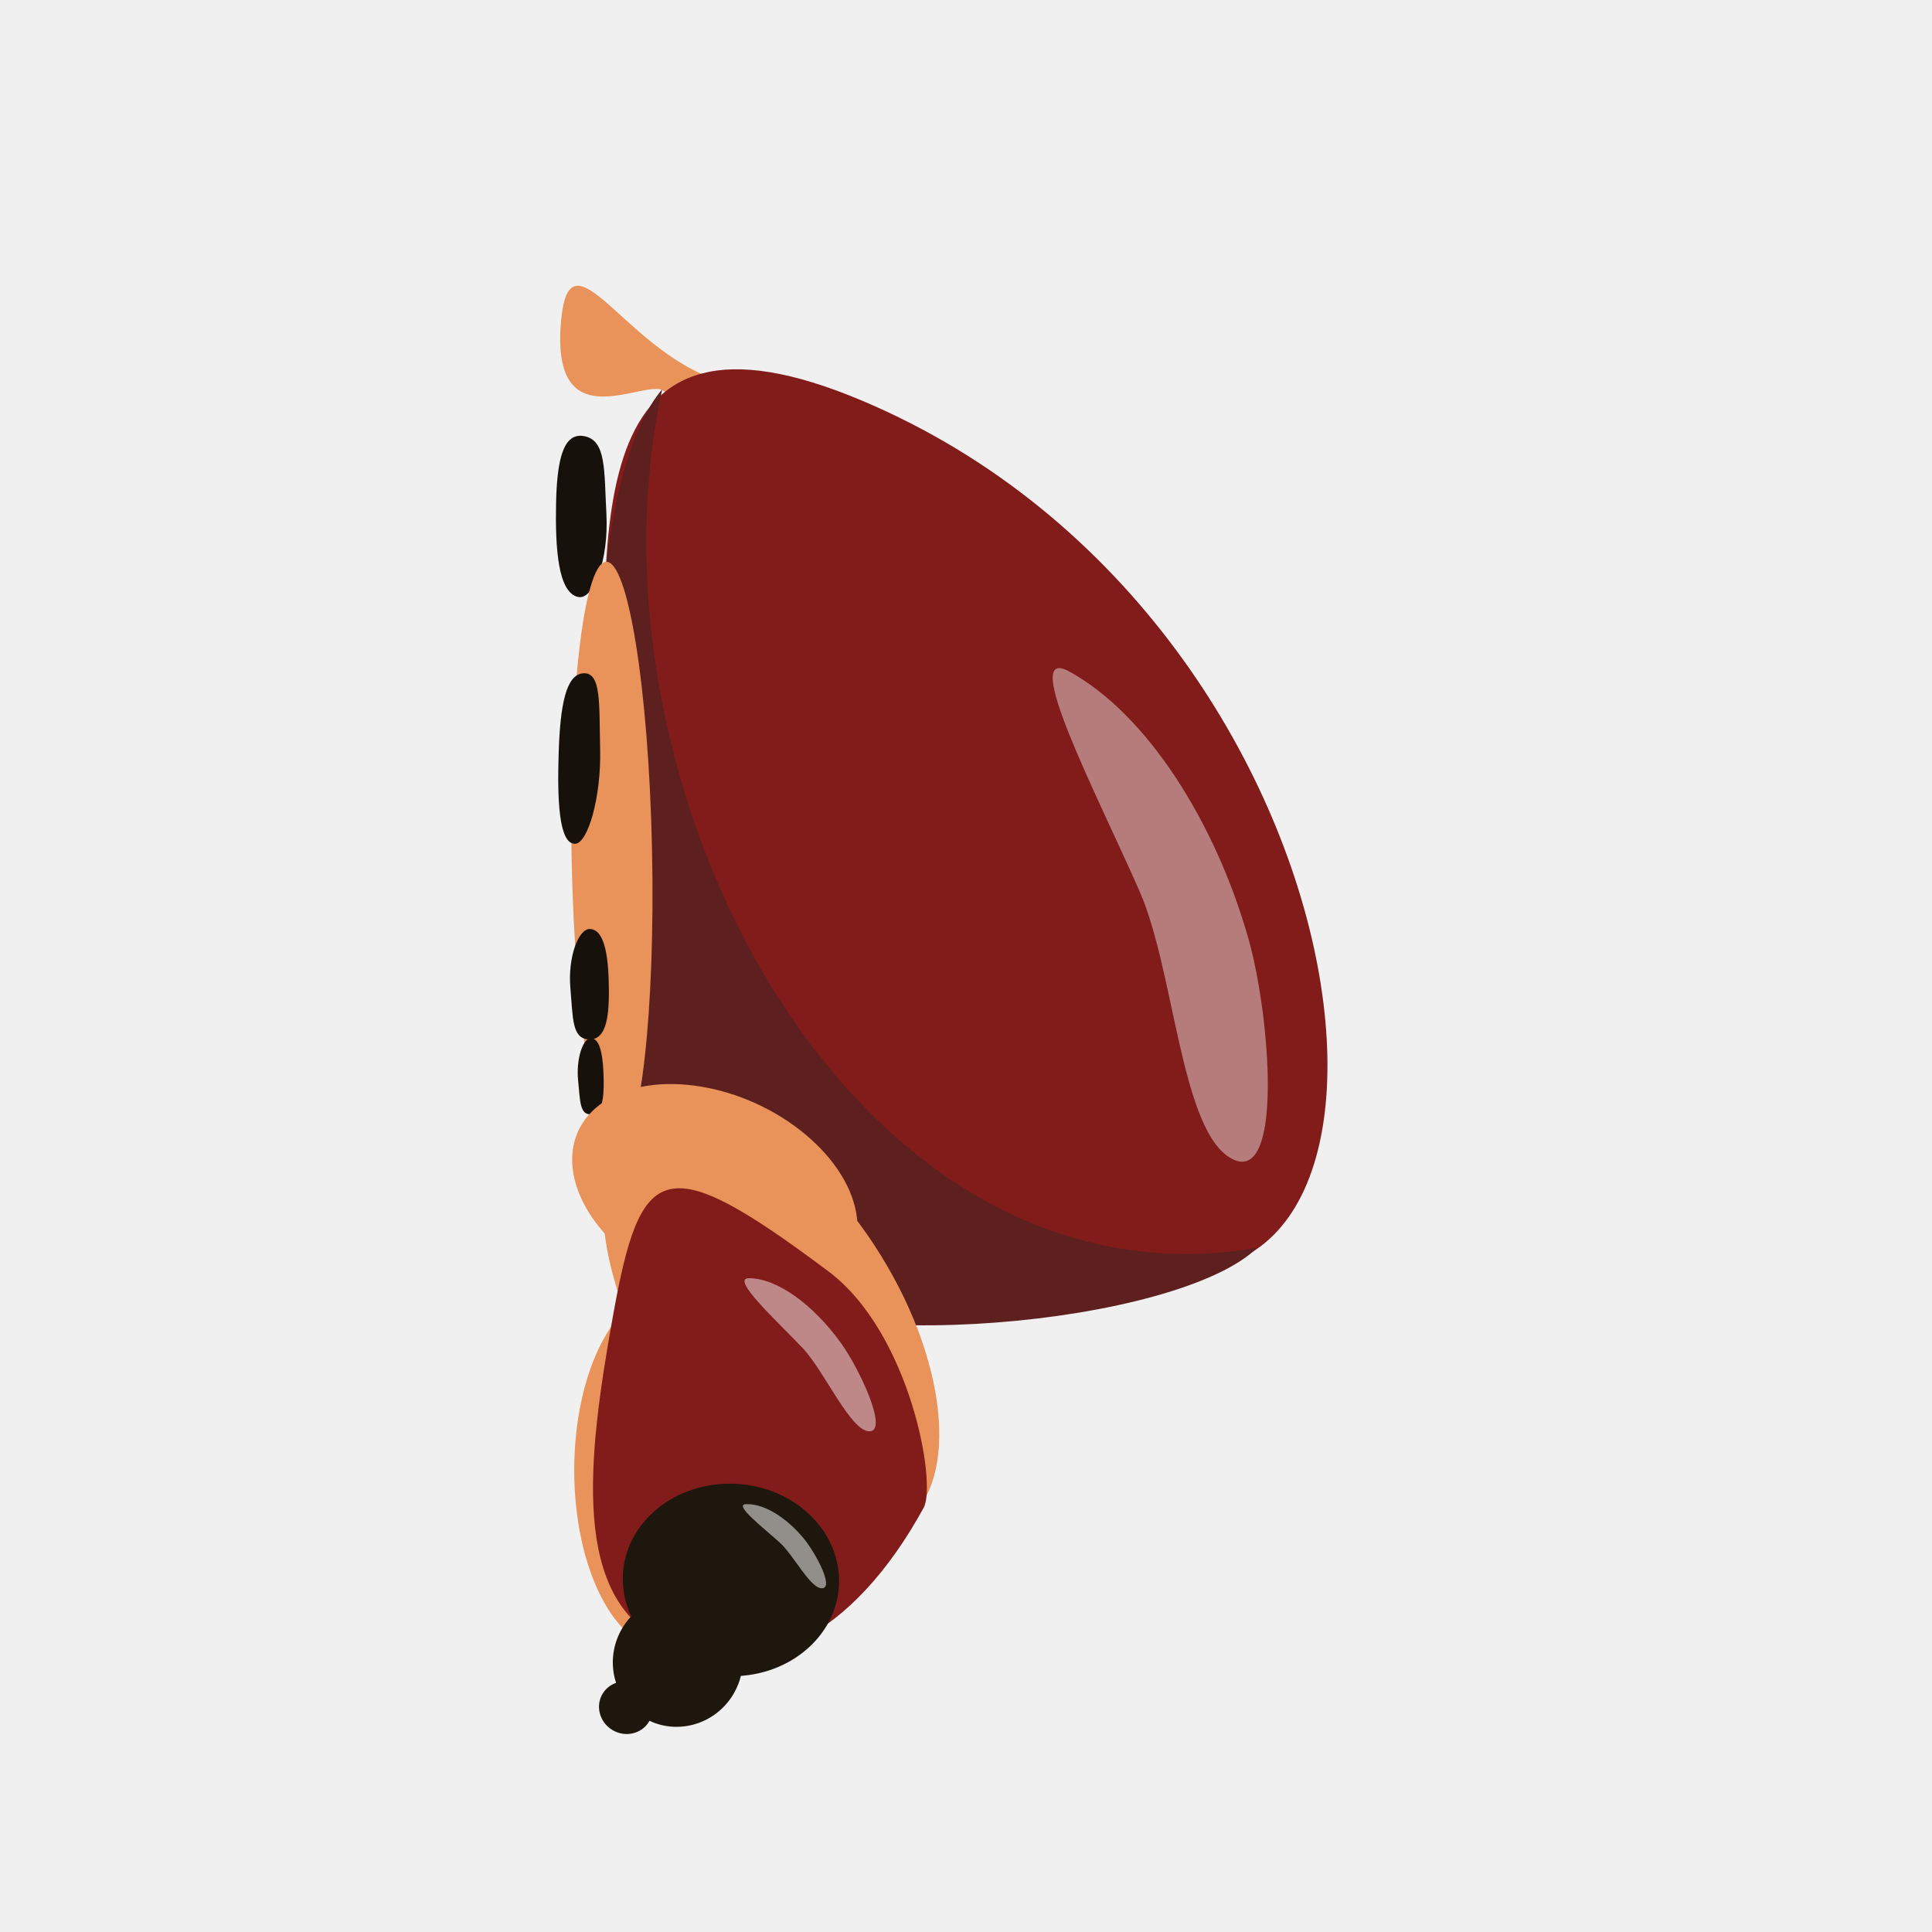
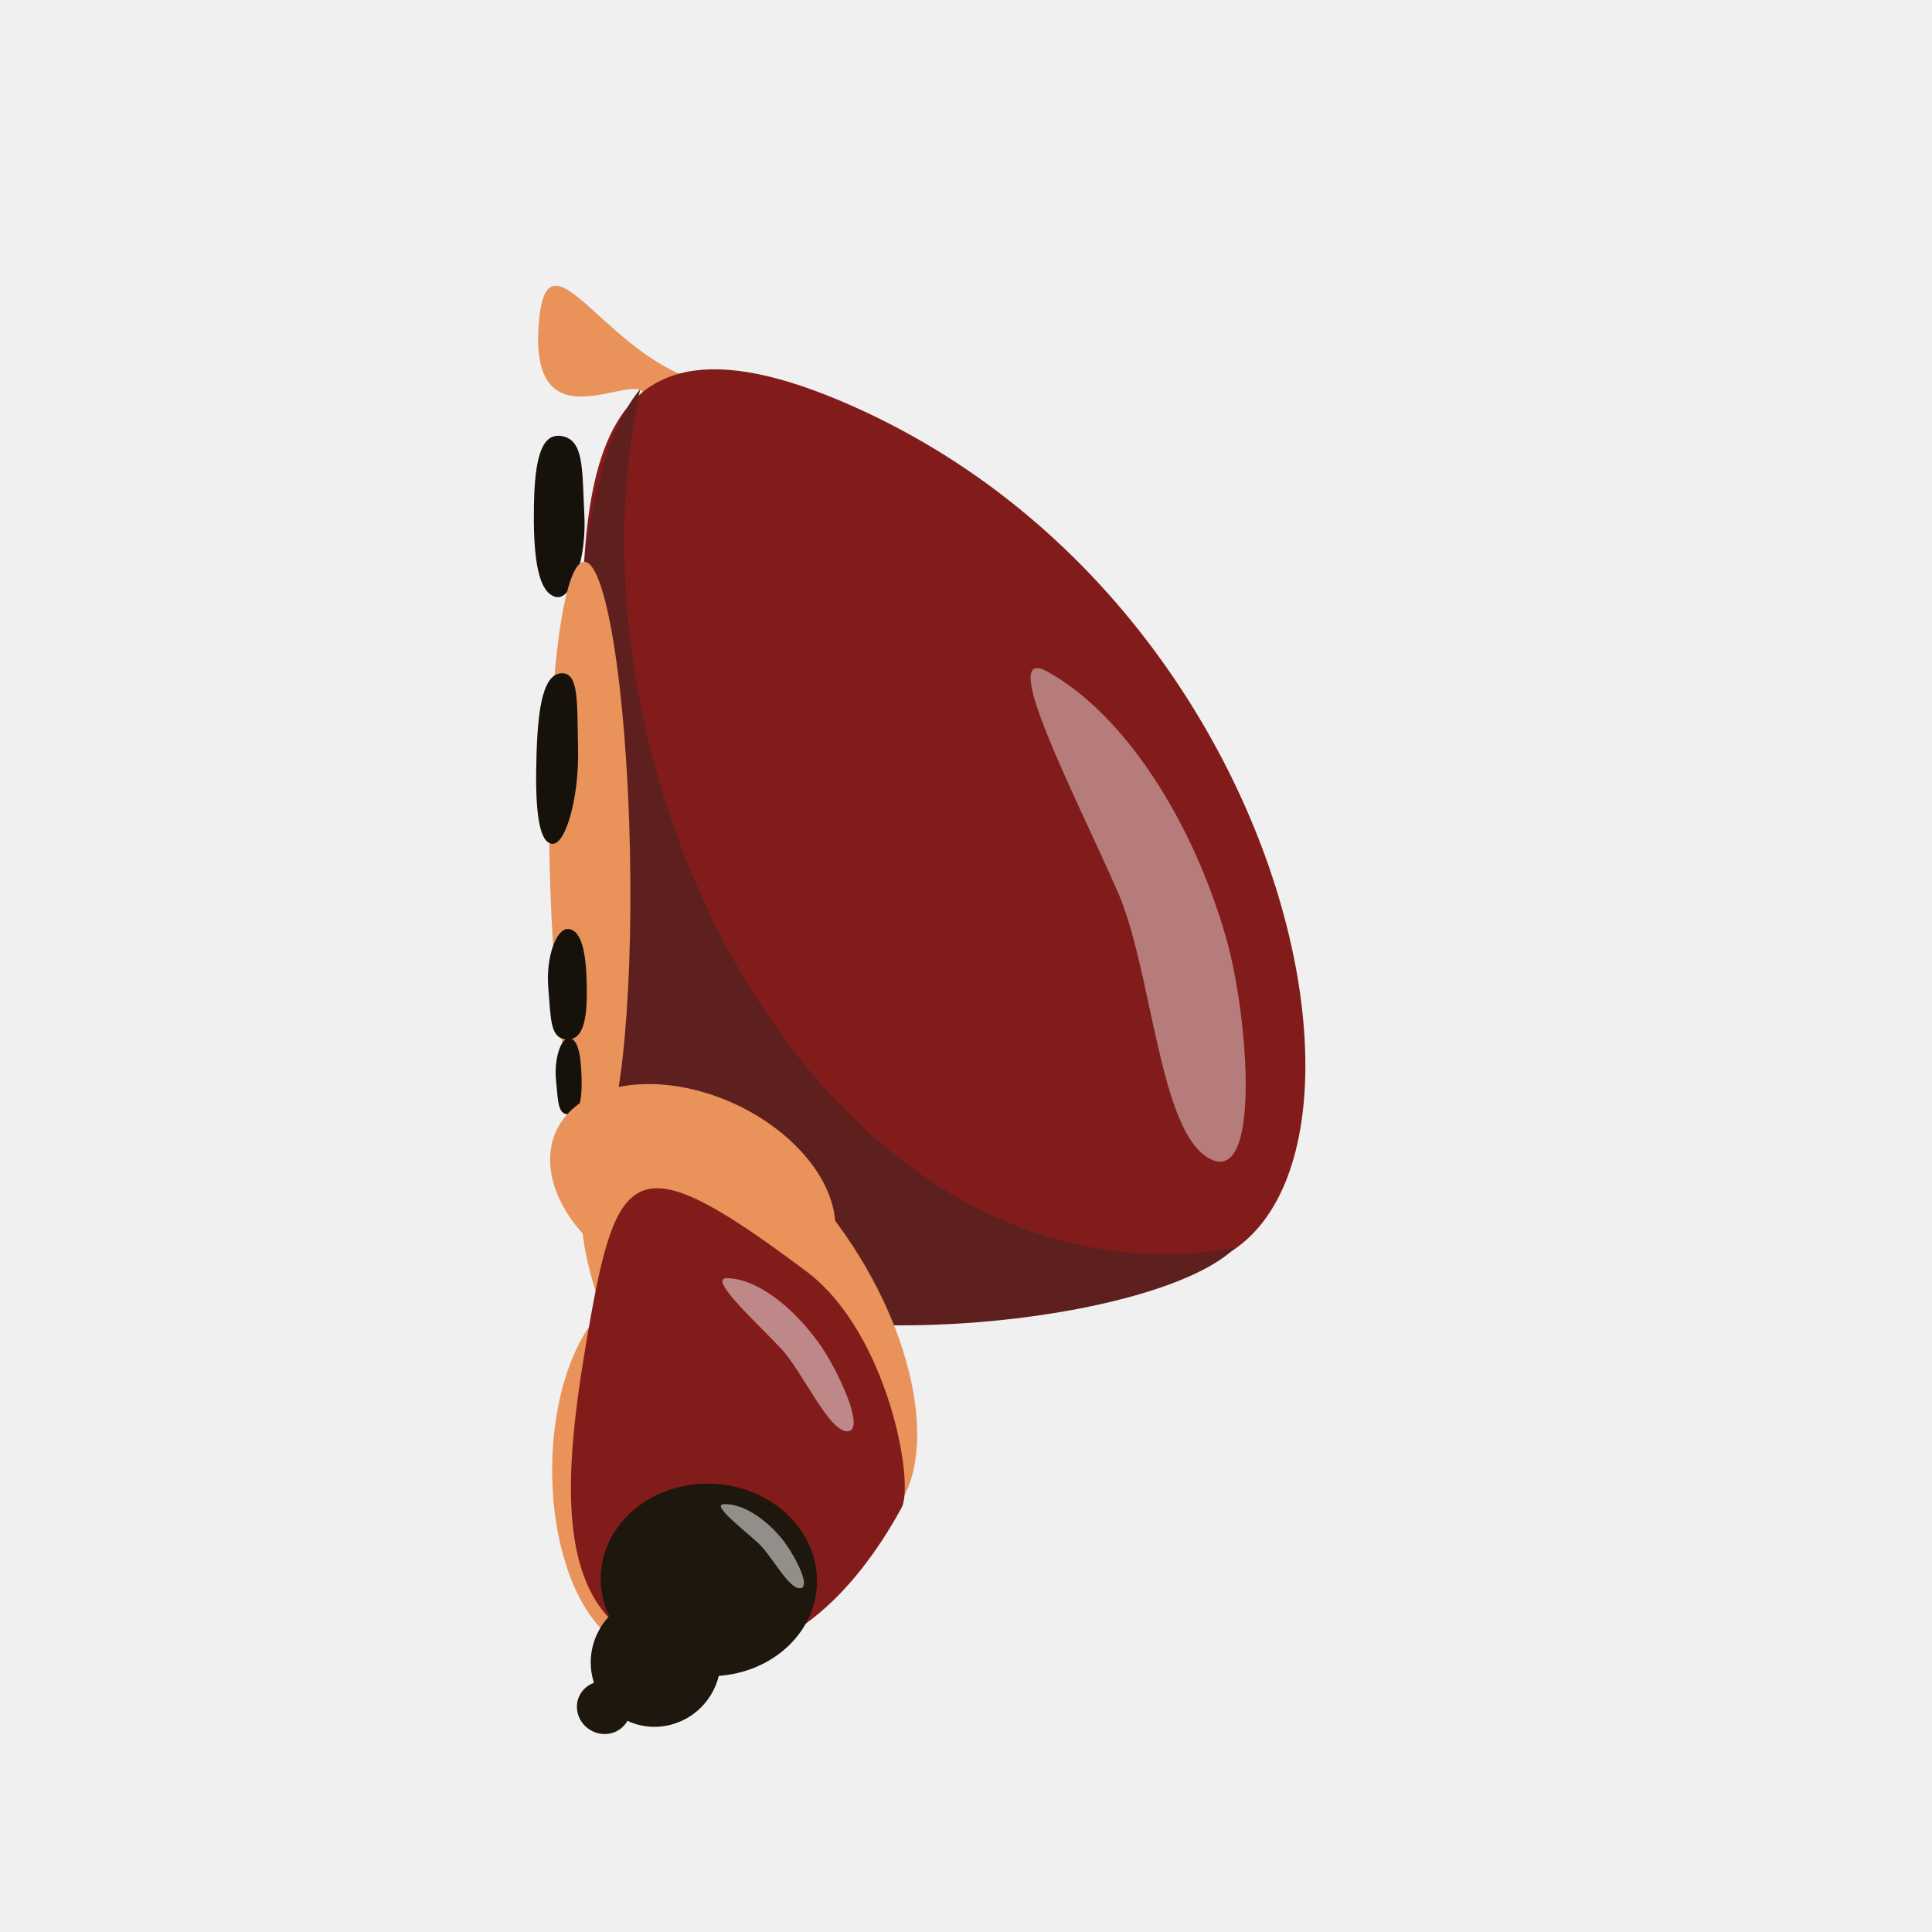
<svg xmlns="http://www.w3.org/2000/svg" width="350" height="350" viewBox="0 0 92.604 92.604" version="1.1" id="svg928">
  <defs id="defs925" />
  <g id="layer1">
-     <ellipse style="fill:#e99259;fill-opacity:1;stroke:none;stroke-width:2.646;stroke-linecap:round;stroke-linejoin:round" id="path10796" cx="31.964" cy="70.47" rx="4.44" ry="8.608" />
-     <path id="path8236" style="fill:#e99259;stroke-width:2.646;stroke-linecap:round;stroke-linejoin:round" d="m 35.373,18.437 c 1.612,0.226 0.655,3.072 -0.602,3.723 -1.257,0.651 -3.925,-0.446 -3.21,-1.908 2.161,-4.422 -5.353,2.514 -4.665,-4.897 0.449,-4.837 3.46,2.379 8.477,3.083 z" />
-     <path id="path22494" style="fill:#16110b;fill-opacity:1;stroke-width:2.434;stroke-linecap:round;stroke-linejoin:round;paint-order:fill markers stroke" d="m 27.708,28.614 c -0.962,-0.212 -1.095,-2.334 -1.056,-4.431 0.04,-2.135 0.338,-3.472 1.353,-3.277 1.058,0.204 0.949,1.613 1.061,3.729 0.116,2.194 -0.613,4.143 -1.358,3.978 z" />
-     <path id="path1011" style="fill:#821c1b;stroke-width:2.434;stroke-linecap:round;stroke-linejoin:round;paint-order:fill markers stroke" d="M 52.885,60.031 C 36.355,53.405 42.072,66.187 33.93,61.016 30.125,58.6 29.559,52.244 29.141,37.598 28.782,25.024 27.769,13.476 41.343,19.214 66.875,30.006 70.109,66.936 52.885,60.031 Z" />
-     <path style="fill:#5d201f;fill-opacity:1;stroke:none;stroke-width:0.082px;stroke-linecap:butt;stroke-linejoin:miter;stroke-opacity:1" d="M 34.309,61.48 C 29.453,58.002 25.847,25.656 31.742,18.657 27.588,37.737 40.916,63.129 60.263,59.808 56.474,63.488 39.394,65.123 34.309,61.48 Z" id="path129460" />
-     <ellipse style="fill:#e99259;fill-opacity:1;stroke:none;stroke-width:2.656;stroke-linecap:round;stroke-linejoin:round" id="ellipse8318" cx="28.662" cy="45.089" rx="1.946" ry="14.055" transform="matrix(0.989731,-0.1429426,0.02126411,0.9997739,0,0)" />
-     <path id="path22506" style="fill:#16110b;fill-opacity:1;stroke-width:2.434;stroke-linecap:round;stroke-linejoin:round;paint-order:fill markers stroke" d="m 28.314,49.764 c 0.489,-0.009 0.599,0.971 0.621,1.958 0.022,1.006 -0.101,1.666 -0.616,1.688 -0.537,0.024 -0.51,-0.649 -0.609,-1.629 -0.102,-1.015 0.226,-2.011 0.605,-2.018 z" />
-     <ellipse style="fill:#e99259;fill-opacity:1;stroke:none;stroke-width:2.705;stroke-linecap:round;stroke-linejoin:round" id="ellipse5276" cx="-23.052" cy="69.652" rx="5.175" ry="6.89" transform="matrix(0.8360507,-0.5486521,0.768633,0.63969,0,0)" />
-     <path id="path7742" style="fill:#ffffff;fill-opacity:0.42;stroke-width:1.365;stroke-linecap:round;stroke-linejoin:bevel" d="m 59.835,44.977 c -1.578,-5.545 -4.831,-10.726 -8.578,-12.788 -2.46,-1.354 1.355,5.956 3.367,10.535 1.684,3.832 1.972,11.563 4.437,12.826 2.466,1.263 1.827,-6.872 0.774,-10.573 z" />
-     <ellipse style="fill:#e99259;fill-opacity:1;stroke:none;stroke-width:2.647;stroke-linecap:round;stroke-linejoin:round" id="path1300" cx="-3.768" cy="72.998" rx="6.112" ry="11.612" transform="matrix(0.8091375,-0.5876194,0.5480953,0.8364159,0,0)" />
-     <path id="path22504" style="fill:#16110b;fill-opacity:1;stroke-width:2.434;stroke-linecap:round;stroke-linejoin:round;paint-order:fill markers stroke" d="m 28.295,44.529 c 0.736,0.054 0.879,1.491 0.89,2.926 0.011,1.462 -0.189,2.404 -0.965,2.366 -0.809,-0.039 -0.753,-1.012 -0.88,-2.447 -0.131,-1.488 0.385,-2.888 0.955,-2.846 z" />
-     <g id="g28307" transform="rotate(-19.13828,50.93077,33.39814)">
+     <ellipse style="fill:#e99259;fill-opacity:1;stroke:none;stroke-width:2.646;stroke-linecap:round;stroke-linejoin:round" id="path10796" cx="30.906" cy="70.47" rx="4.44" ry="8.608" />
+     <path id="path8236" style="fill:#e99259;stroke-width:2.646;stroke-linecap:round;stroke-linejoin:round" d="m 34.315,18.437 c 1.612,0.226 0.655,3.072 -0.602,3.723 -1.257,0.651 -3.925,-0.446 -3.21,-1.908 2.161,-4.422 -5.353,2.514 -4.665,-4.897 0.449,-4.837 3.46,2.379 8.477,3.083 z" />
+     <path id="path22494" style="fill:#16110b;fill-opacity:1;stroke-width:2.434;stroke-linecap:round;stroke-linejoin:round;paint-order:fill markers stroke" d="m 26.65,28.614 c -0.962,-0.212 -1.095,-2.334 -1.056,-4.431 0.04,-2.135 0.338,-3.472 1.353,-3.277 1.058,0.204 0.949,1.613 1.061,3.729 0.116,2.194 -0.613,4.143 -1.358,3.978 z" />
+     <path id="path1011" style="fill:#821c1b;stroke-width:2.434;stroke-linecap:round;stroke-linejoin:round;paint-order:fill markers stroke" d="M 51.827,60.031 C 35.297,53.405 41.014,66.187 32.871,61.016 29.067,58.6 28.501,52.244 28.083,37.598 27.724,25.024 26.71,13.476 40.285,19.214 65.817,30.006 69.051,66.936 51.827,60.031 Z" />
+     <path style="fill:#5d201f;fill-opacity:1;stroke:none;stroke-width:0.082px;stroke-linecap:butt;stroke-linejoin:miter;stroke-opacity:1" d="M 33.25,61.48 C 28.395,58.002 24.788,25.656 30.684,18.657 26.53,37.737 39.858,63.129 59.205,59.808 55.416,63.488 38.336,65.123 33.25,61.48 Z" id="path129460" />
+     <ellipse style="fill:#e99259;fill-opacity:1;stroke:none;stroke-width:2.656;stroke-linecap:round;stroke-linejoin:round" id="ellipse8318" cx="27.595" cy="44.937" rx="1.946" ry="14.055" transform="matrix(0.989731,-0.1429426,0.02126411,0.9997739,0,0)" />
+     <path id="path22506" style="fill:#16110b;fill-opacity:1;stroke-width:2.434;stroke-linecap:round;stroke-linejoin:round;paint-order:fill markers stroke" d="m 27.256,49.764 c 0.489,-0.009 0.599,0.971 0.621,1.958 0.022,1.006 -0.101,1.666 -0.616,1.688 -0.537,0.024 -0.51,-0.649 -0.609,-1.629 -0.102,-1.015 0.226,-2.011 0.605,-2.018 z" />
+     <ellipse style="fill:#e99259;fill-opacity:1;stroke:none;stroke-width:2.705;stroke-linecap:round;stroke-linejoin:round" id="ellipse5276" cx="-23.76" cy="69.045" rx="5.175" ry="6.89" transform="matrix(0.8360507,-0.5486521,0.768633,0.63969,0,0)" />
+     <path id="path7742" style="fill:#ffffff;fill-opacity:0.42;stroke-width:1.365;stroke-linecap:round;stroke-linejoin:bevel" d="m 58.776,44.977 c -1.578,-5.545 -4.831,-10.726 -8.578,-12.788 -2.46,-1.354 1.355,5.956 3.367,10.535 1.684,3.832 1.972,11.563 4.437,12.826 2.466,1.263 1.827,-6.872 0.774,-10.573 z" />
+     <ellipse style="fill:#e99259;fill-opacity:1;stroke:none;stroke-width:2.647;stroke-linecap:round;stroke-linejoin:round" id="path1300" cx="-4.654" cy="72.375" rx="6.112" ry="11.612" transform="matrix(0.8091375,-0.5876194,0.5480953,0.8364159,0,0)" />
+     <path id="path22504" style="fill:#16110b;fill-opacity:1;stroke-width:2.434;stroke-linecap:round;stroke-linejoin:round;paint-order:fill markers stroke" d="m 27.237,44.529 c 0.736,0.054 0.879,1.491 0.89,2.926 0.011,1.462 -0.189,2.404 -0.965,2.366 -0.809,-0.039 -0.753,-1.012 -0.88,-2.447 -0.131,-1.488 0.385,-2.888 0.955,-2.846 z" />
+     <g id="g28307" transform="rotate(-19.13828,50.4016,36.53704)">
      <g id="g28410">
        <path id="path1013" style="fill:#821c1b;fill-opacity:1;stroke-width:2.434;stroke-linecap:round;stroke-linejoin:round;paint-order:fill markers stroke" d="m 31.893,67.942 c -5.23,4.729 -10.387,5.428 -13.865,1.989 -3.479,-3.44 -0.667,-9.363 2.802,-15.54 3.702,-6.592 4.945,-6.832 10.469,1.346 2.731,4.044 1.587,11.307 0.595,12.205 z" />
        <path id="path18942" style="fill:#ffffff;fill-opacity:0.473;stroke-width:1.365;stroke-linecap:round;stroke-linejoin:bevel" d="m 30.745,59.198 c -0.631,-2.123 -1.829,-3.928 -3.147,-4.399 -0.865,-0.309 0.561,2.315 1.325,3.997 0.639,1.408 0.863,4.561 1.729,4.832 0.866,0.271 0.515,-3.013 0.094,-4.43 z" />
      </g>
    </g>
-     <g id="g28311" transform="rotate(-21.77104,43.19016,39.95676)">
+     <g id="g28311" transform="rotate(-21.77104,42.66099,42.70842)">
      <ellipse style="fill:#1d170d;fill-opacity:1;stroke-width:2.434;stroke-linecap:round;stroke-linejoin:round;paint-order:fill markers stroke" id="ellipse1475" cx="49.387" cy="54.605" rx="5.185" ry="4.613" transform="rotate(24.45671)" />
      <path id="path18944" style="fill:#ffffff;fill-opacity:0.517;stroke-width:1.365;stroke-linecap:round;stroke-linejoin:bevel" d="m 26.323,69.59 c -0.397,-1.228 -1.149,-2.272 -1.972,-2.547 -0.541,-0.18 0.354,1.338 0.834,2.312 0.401,0.814 0.546,2.637 1.087,2.795 0.541,0.158 0.316,-1.74 0.051,-2.559 z" />
    </g>
-     <ellipse style="fill:#1d170d;fill-opacity:1;stroke-width:2.434;stroke-linecap:round;stroke-linejoin:round;paint-order:fill markers stroke" id="path13611" cx="68.082" cy="54.447" rx="1.298" ry="1.248" transform="rotate(31.22385)" />
-     <ellipse style="fill:#1d170d;fill-opacity:1;stroke-width:2.434;stroke-linecap:round;stroke-linejoin:round;paint-order:fill markers stroke" id="path1015" cx="69.058" cy="51.248" rx="3.097" ry="3.164" transform="rotate(31.22385)" />
-     <path id="path22500" style="fill:#16110b;fill-opacity:1;stroke-width:2.434;stroke-linecap:round;stroke-linejoin:round;paint-order:fill markers stroke" d="m 27.567,40.444 c -0.791,0.022 -0.861,-2.174 -0.788,-4.386 0.074,-2.253 0.346,-3.733 1.181,-3.786 0.871,-0.055 0.754,1.453 0.806,3.647 0.054,2.275 -0.585,4.507 -1.198,4.524 z" />
+     <ellipse style="fill:#1d170d;fill-opacity:1;stroke-width:2.434;stroke-linecap:round;stroke-linejoin:round;paint-order:fill markers stroke" id="path13611" cx="67.177" cy="54.996" rx="1.298" ry="1.248" transform="rotate(31.22385)" />
+     <ellipse style="fill:#1d170d;fill-opacity:1;stroke-width:2.434;stroke-linecap:round;stroke-linejoin:round;paint-order:fill markers stroke" id="path1015" cx="68.153" cy="51.797" rx="3.097" ry="3.164" transform="rotate(31.22385)" />
+     <path id="path22500" style="fill:#16110b;fill-opacity:1;stroke-width:2.434;stroke-linecap:round;stroke-linejoin:round;paint-order:fill markers stroke" d="m 26.508,40.444 c -0.791,0.022 -0.861,-2.174 -0.788,-4.386 0.074,-2.253 0.346,-3.733 1.181,-3.786 0.871,-0.055 0.754,1.453 0.806,3.647 0.054,2.275 -0.585,4.507 -1.198,4.524 z" />
  </g>
</svg>
